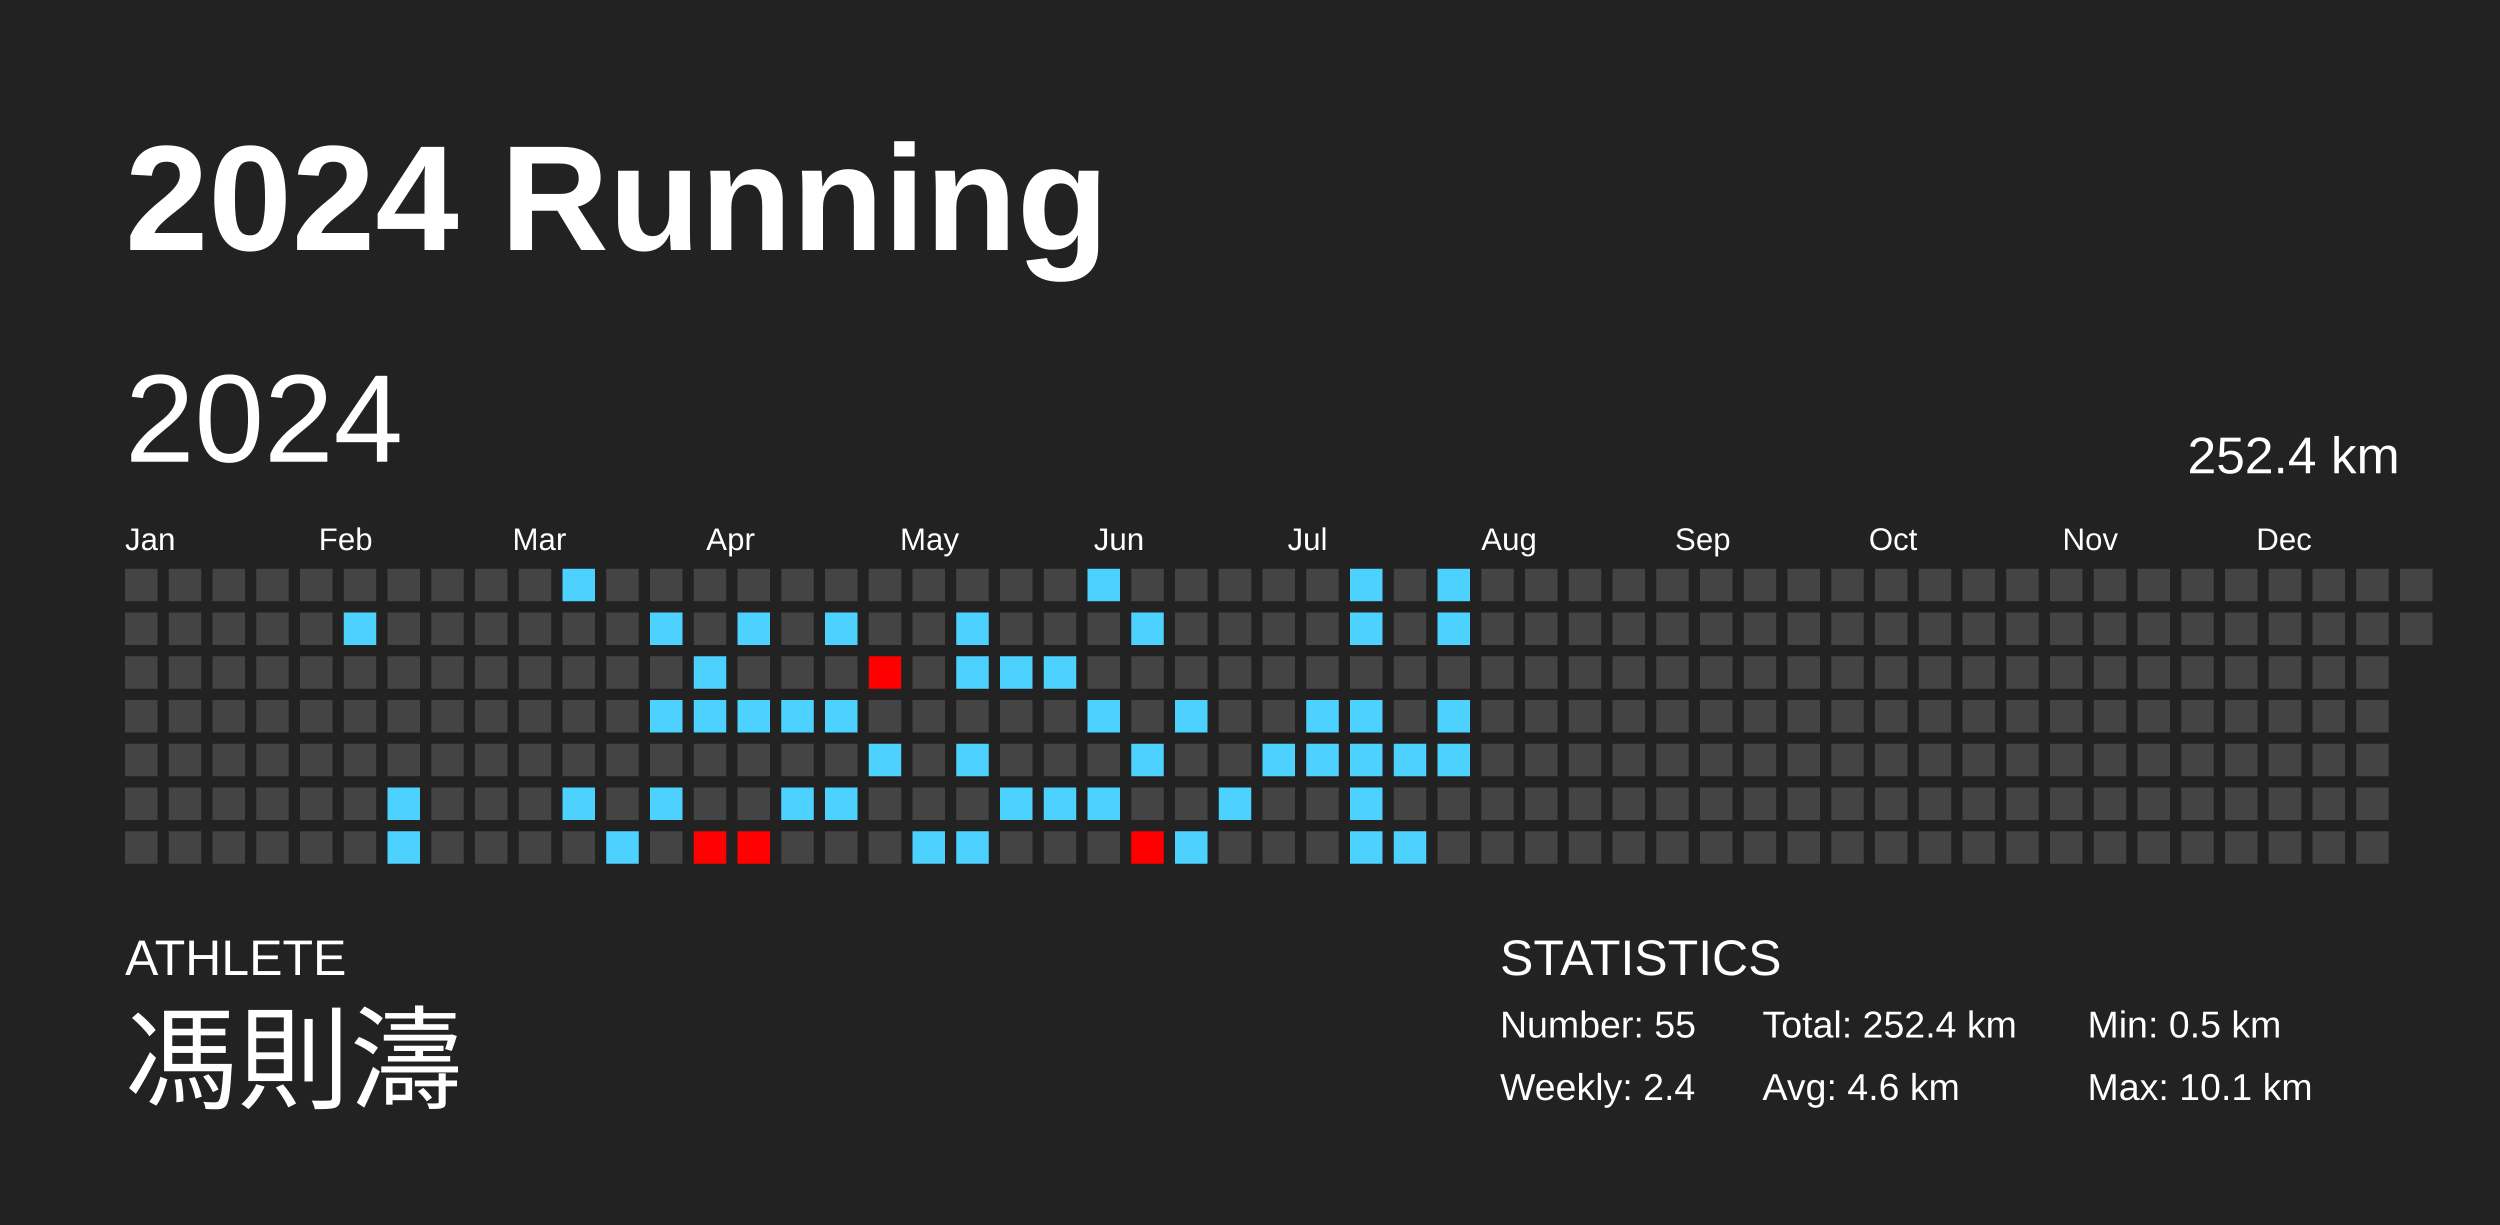
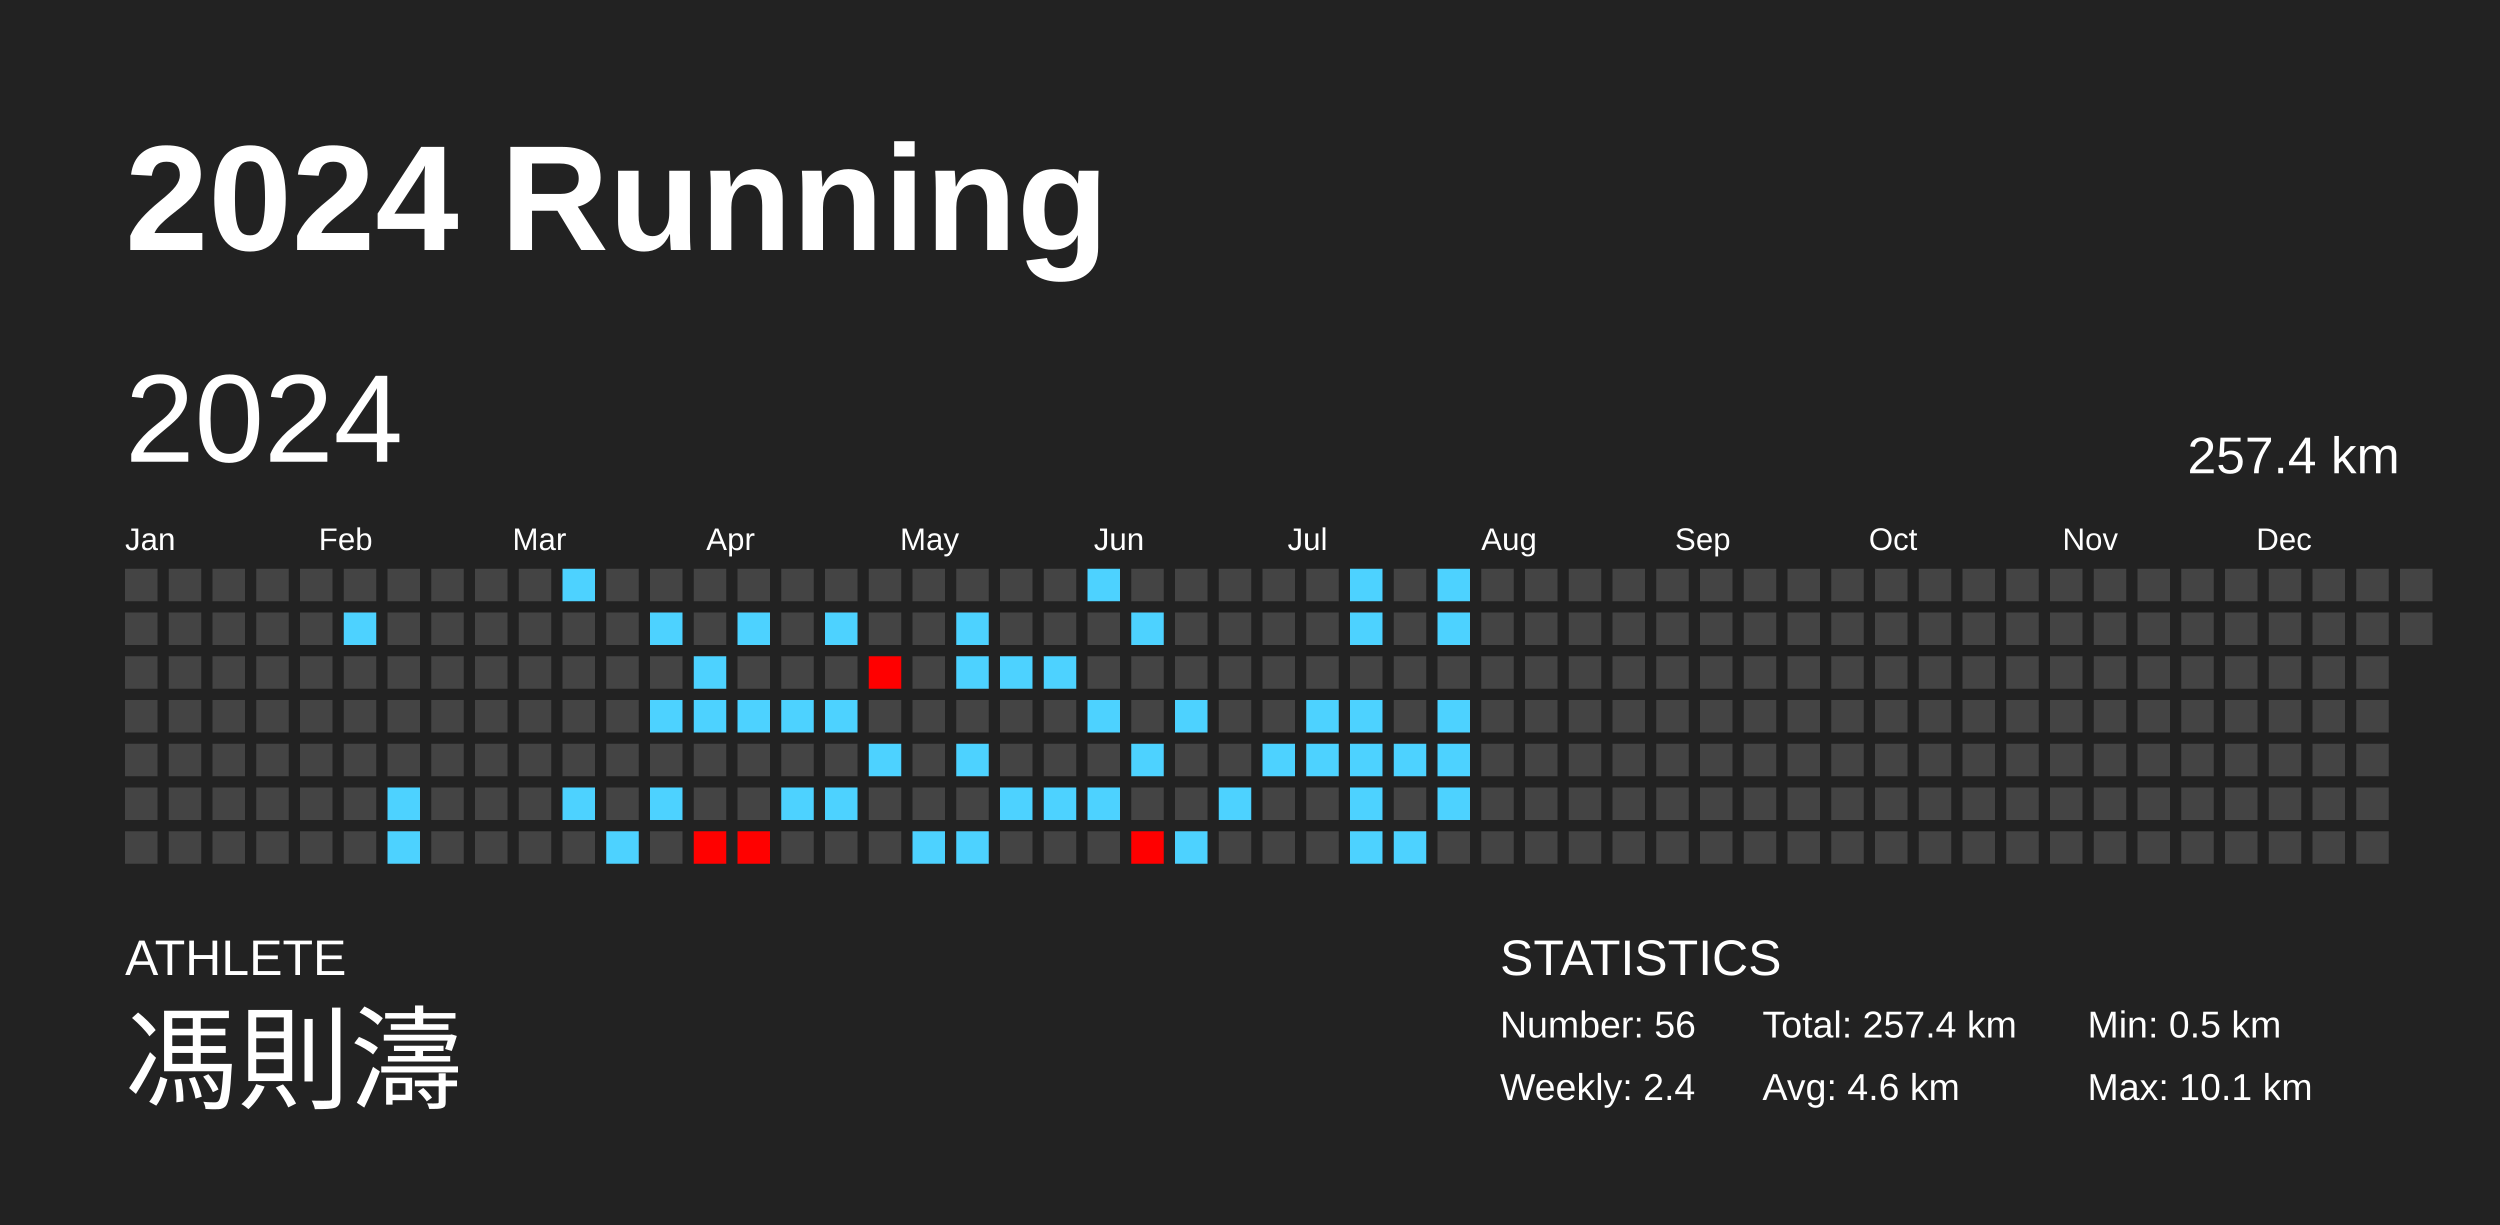
<svg xmlns="http://www.w3.org/2000/svg" baseProfile="full" height="98mm" version="1.1" viewBox="0,0,200,98" width="200mm">
  <defs />
  <rect fill="#222222" height="98" width="200" x="0" y="0" />
  <text fill="#FFFFFF" style="font-size:12px; font-family:Arial; font-weight:bold;" x="10" y="20">2024 Running</text>
  <text fill="#FFFFFF" style="font-size:4px; font-family:Arial" x="10" y="78">ATHLETE</text>
  <text fill="#FFFFFF" style="font-size:9px; font-family:Arial" x="10" y="88">馮則濤</text>
  <text fill="#FFFFFF" style="font-size:4px; font-family:Arial" x="120" y="78">STATISTICS</text>
-   <text fill="#FFFFFF" style="font-size:3px; font-family:Arial" x="120" y="83">Number: 55</text>
+   <text fill="#FFFFFF" style="font-size:3px; font-family:Arial" x="120" y="83">Number: 56</text>
  <text fill="#FFFFFF" style="font-size:3px; font-family:Arial" x="120" y="88">Weekly: 2.4</text>
-   <text fill="#FFFFFF" style="font-size:3px; font-family:Arial" x="141" y="83">Total: 252.4 km</text>
+   <text fill="#FFFFFF" style="font-size:3px; font-family:Arial" x="141" y="83">Total: 257.4 km</text>
  <text fill="#FFFFFF" style="font-size:3px; font-family:Arial" x="141" y="88">Avg: 4.6 km</text>
  <text fill="#FFFFFF" style="font-size:3px; font-family:Arial" x="167" y="83">Min: 0.5 km</text>
  <text fill="#FFFFFF" style="font-size:3px; font-family:Arial" x="167" y="88">Max: 10.1 km</text>
  <text dominant-baseline="hanging" fill="#FFFFFF" style="font-size:10.0px; font-family:Arial;" x="10" y="30">2024</text>
-   <text dominant-baseline="hanging" fill="#FFFFFF" style="font-size:4.125px; font-family:Arial;" x="175" y="35">252.4 km</text>
+   <text dominant-baseline="hanging" fill="#FFFFFF" style="font-size:4.125px; font-family:Arial;" x="175" y="35">257.4 km</text>
  <text fill="#FFFFFF" style="font-size:2.5px; font-family:Arial" x="10.0" y="44">Jan</text>
  <text fill="#FFFFFF" style="font-size:2.5px; font-family:Arial" x="25.5" y="44">Feb</text>
  <text fill="#FFFFFF" style="font-size:2.5px; font-family:Arial" x="41.0" y="44">Mar</text>
  <text fill="#FFFFFF" style="font-size:2.5px; font-family:Arial" x="56.5" y="44">Apr</text>
  <text fill="#FFFFFF" style="font-size:2.5px; font-family:Arial" x="72.0" y="44">May</text>
  <text fill="#FFFFFF" style="font-size:2.5px; font-family:Arial" x="87.5" y="44">Jun</text>
  <text fill="#FFFFFF" style="font-size:2.5px; font-family:Arial" x="103.0" y="44">Jul</text>
  <text fill="#FFFFFF" style="font-size:2.5px; font-family:Arial" x="118.5" y="44">Aug</text>
  <text fill="#FFFFFF" style="font-size:2.5px; font-family:Arial" x="134.0" y="44">Sep</text>
  <text fill="#FFFFFF" style="font-size:2.5px; font-family:Arial" x="149.5" y="44">Oct</text>
  <text fill="#FFFFFF" style="font-size:2.5px; font-family:Arial" x="165.0" y="44">Nov</text>
  <text fill="#FFFFFF" style="font-size:2.5px; font-family:Arial" x="180.5" y="44">Dec</text>
  <rect fill="#444444" height="2.6" width="2.6" x="10.0" y="45.5" />
  <rect fill="#444444" height="2.6" width="2.6" x="10.0" y="49.0" />
  <rect fill="#444444" height="2.6" width="2.6" x="10.0" y="52.5" />
  <rect fill="#444444" height="2.6" width="2.6" x="10.0" y="56.0" />
  <rect fill="#444444" height="2.6" width="2.6" x="10.0" y="59.5" />
  <rect fill="#444444" height="2.6" width="2.6" x="10.0" y="63.0" />
  <rect fill="#444444" height="2.6" width="2.6" x="10.0" y="66.5" />
  <rect fill="#444444" height="2.6" width="2.6" x="13.5" y="45.5" />
  <rect fill="#444444" height="2.6" width="2.6" x="13.5" y="49.0" />
  <rect fill="#444444" height="2.6" width="2.6" x="13.5" y="52.5" />
  <rect fill="#444444" height="2.6" width="2.6" x="13.5" y="56.0" />
  <rect fill="#444444" height="2.6" width="2.6" x="13.5" y="59.5" />
  <rect fill="#444444" height="2.6" width="2.6" x="13.5" y="63.0" />
  <rect fill="#444444" height="2.6" width="2.6" x="13.5" y="66.5" />
  <rect fill="#444444" height="2.6" width="2.6" x="17.0" y="45.5" />
  <rect fill="#444444" height="2.6" width="2.6" x="17.0" y="49.0" />
  <rect fill="#444444" height="2.6" width="2.6" x="17.0" y="52.5" />
  <rect fill="#444444" height="2.6" width="2.6" x="17.0" y="56.0" />
  <rect fill="#444444" height="2.6" width="2.6" x="17.0" y="59.5" />
  <rect fill="#444444" height="2.6" width="2.6" x="17.0" y="63.0" />
  <rect fill="#444444" height="2.6" width="2.6" x="17.0" y="66.5" />
  <rect fill="#444444" height="2.6" width="2.6" x="20.5" y="45.5" />
  <rect fill="#444444" height="2.6" width="2.6" x="20.5" y="49.0" />
  <rect fill="#444444" height="2.6" width="2.6" x="20.5" y="52.5" />
  <rect fill="#444444" height="2.6" width="2.6" x="20.5" y="56.0" />
  <rect fill="#444444" height="2.6" width="2.6" x="20.5" y="59.5" />
  <rect fill="#444444" height="2.6" width="2.6" x="20.5" y="63.0" />
  <rect fill="#444444" height="2.6" width="2.6" x="20.5" y="66.5" />
  <rect fill="#444444" height="2.6" width="2.6" x="24.0" y="45.5" />
  <rect fill="#444444" height="2.6" width="2.6" x="24.0" y="49.0" />
  <rect fill="#444444" height="2.6" width="2.6" x="24.0" y="52.5" />
  <rect fill="#444444" height="2.6" width="2.6" x="24.0" y="56.0" />
  <rect fill="#444444" height="2.6" width="2.6" x="24.0" y="59.5" />
  <rect fill="#444444" height="2.6" width="2.6" x="24.0" y="63.0" />
  <rect fill="#444444" height="2.6" width="2.6" x="24.0" y="66.5" />
  <rect fill="#444444" height="2.6" width="2.6" x="27.5" y="45.5" />
  <rect fill="#4dd2ff" height="2.6" width="2.6" x="27.5" y="49.0" />
  <rect fill="#444444" height="2.6" width="2.6" x="27.5" y="52.5" />
  <rect fill="#444444" height="2.6" width="2.6" x="27.5" y="56.0" />
  <rect fill="#444444" height="2.6" width="2.6" x="27.5" y="59.5" />
  <rect fill="#444444" height="2.6" width="2.6" x="27.5" y="63.0" />
  <rect fill="#444444" height="2.6" width="2.6" x="27.5" y="66.5" />
  <rect fill="#444444" height="2.6" width="2.6" x="31.0" y="45.5" />
  <rect fill="#444444" height="2.6" width="2.6" x="31.0" y="49.0" />
  <rect fill="#444444" height="2.6" width="2.6" x="31.0" y="52.5" />
  <rect fill="#444444" height="2.6" width="2.6" x="31.0" y="56.0" />
  <rect fill="#444444" height="2.6" width="2.6" x="31.0" y="59.5" />
  <rect fill="#4dd2ff" height="2.6" width="2.6" x="31.0" y="63.0" />
  <rect fill="#4dd2ff" height="2.6" width="2.6" x="31.0" y="66.5" />
  <rect fill="#444444" height="2.6" width="2.6" x="34.5" y="45.5" />
  <rect fill="#444444" height="2.6" width="2.6" x="34.5" y="49.0" />
  <rect fill="#444444" height="2.6" width="2.6" x="34.5" y="52.5" />
  <rect fill="#444444" height="2.6" width="2.6" x="34.5" y="56.0" />
  <rect fill="#444444" height="2.6" width="2.6" x="34.5" y="59.5" />
  <rect fill="#444444" height="2.6" width="2.6" x="34.5" y="63.0" />
  <rect fill="#444444" height="2.6" width="2.6" x="34.5" y="66.5" />
  <rect fill="#444444" height="2.6" width="2.6" x="38.0" y="45.5" />
  <rect fill="#444444" height="2.6" width="2.6" x="38.0" y="49.0" />
  <rect fill="#444444" height="2.6" width="2.6" x="38.0" y="52.5" />
  <rect fill="#444444" height="2.6" width="2.6" x="38.0" y="56.0" />
  <rect fill="#444444" height="2.6" width="2.6" x="38.0" y="59.5" />
  <rect fill="#444444" height="2.6" width="2.6" x="38.0" y="63.0" />
  <rect fill="#444444" height="2.6" width="2.6" x="38.0" y="66.5" />
  <rect fill="#444444" height="2.6" width="2.6" x="41.5" y="45.5" />
  <rect fill="#444444" height="2.6" width="2.6" x="41.5" y="49.0" />
  <rect fill="#444444" height="2.6" width="2.6" x="41.5" y="52.5" />
  <rect fill="#444444" height="2.6" width="2.6" x="41.5" y="56.0" />
  <rect fill="#444444" height="2.6" width="2.6" x="41.5" y="59.5" />
  <rect fill="#444444" height="2.6" width="2.6" x="41.5" y="63.0" />
  <rect fill="#444444" height="2.6" width="2.6" x="41.5" y="66.5" />
  <rect fill="#4dd2ff" height="2.6" width="2.6" x="45.0" y="45.5" />
  <rect fill="#444444" height="2.6" width="2.6" x="45.0" y="49.0" />
  <rect fill="#444444" height="2.6" width="2.6" x="45.0" y="52.5" />
  <rect fill="#444444" height="2.6" width="2.6" x="45.0" y="56.0" />
  <rect fill="#444444" height="2.6" width="2.6" x="45.0" y="59.5" />
  <rect fill="#4dd2ff" height="2.6" width="2.6" x="45.0" y="63.0" />
  <rect fill="#444444" height="2.6" width="2.6" x="45.0" y="66.5" />
  <rect fill="#444444" height="2.6" width="2.6" x="48.5" y="45.5" />
  <rect fill="#444444" height="2.6" width="2.6" x="48.5" y="49.0" />
  <rect fill="#444444" height="2.6" width="2.6" x="48.5" y="52.5" />
  <rect fill="#444444" height="2.6" width="2.6" x="48.5" y="56.0" />
  <rect fill="#444444" height="2.6" width="2.6" x="48.5" y="59.5" />
  <rect fill="#444444" height="2.6" width="2.6" x="48.5" y="63.0" />
  <rect fill="#4dd2ff" height="2.6" width="2.6" x="48.5" y="66.5" />
  <rect fill="#444444" height="2.6" width="2.6" x="52.0" y="45.5" />
  <rect fill="#4dd2ff" height="2.6" width="2.6" x="52.0" y="49.0" />
  <rect fill="#444444" height="2.6" width="2.6" x="52.0" y="52.5" />
  <rect fill="#4dd2ff" height="2.6" width="2.6" x="52.0" y="56.0" />
  <rect fill="#444444" height="2.6" width="2.6" x="52.0" y="59.5" />
  <rect fill="#4dd2ff" height="2.6" width="2.6" x="52.0" y="63.0" />
  <rect fill="#444444" height="2.6" width="2.6" x="52.0" y="66.5" />
  <rect fill="#444444" height="2.6" width="2.6" x="55.5" y="45.5" />
  <rect fill="#444444" height="2.6" width="2.6" x="55.5" y="49.0" />
  <rect fill="#4dd2ff" height="2.6" width="2.6" x="55.5" y="52.5" />
  <rect fill="#4dd2ff" height="2.6" width="2.6" x="55.5" y="56.0" />
  <rect fill="#444444" height="2.6" width="2.6" x="55.5" y="59.5" />
  <rect fill="#444444" height="2.6" width="2.6" x="55.5" y="63.0" />
  <rect fill="#ff0100" height="2.6" width="2.6" x="55.5" y="66.5" />
  <rect fill="#444444" height="2.6" width="2.6" x="59.0" y="45.5" />
  <rect fill="#4dd2ff" height="2.6" width="2.6" x="59.0" y="49.0" />
  <rect fill="#444444" height="2.6" width="2.6" x="59.0" y="52.5" />
  <rect fill="#4dd2ff" height="2.6" width="2.6" x="59.0" y="56.0" />
  <rect fill="#444444" height="2.6" width="2.6" x="59.0" y="59.5" />
  <rect fill="#444444" height="2.6" width="2.6" x="59.0" y="63.0" />
  <rect fill="#ff0100" height="2.6" width="2.6" x="59.0" y="66.5" />
  <rect fill="#444444" height="2.6" width="2.6" x="62.5" y="45.5" />
  <rect fill="#444444" height="2.6" width="2.6" x="62.5" y="49.0" />
  <rect fill="#444444" height="2.6" width="2.6" x="62.5" y="52.5" />
  <rect fill="#4dd2ff" height="2.6" width="2.6" x="62.5" y="56.0" />
  <rect fill="#444444" height="2.6" width="2.6" x="62.5" y="59.5" />
  <rect fill="#4dd2ff" height="2.6" width="2.6" x="62.5" y="63.0" />
  <rect fill="#444444" height="2.6" width="2.6" x="62.5" y="66.5" />
  <rect fill="#444444" height="2.6" width="2.6" x="66.0" y="45.5" />
  <rect fill="#4dd2ff" height="2.6" width="2.6" x="66.0" y="49.0" />
  <rect fill="#444444" height="2.6" width="2.6" x="66.0" y="52.5" />
  <rect fill="#4dd2ff" height="2.6" width="2.6" x="66.0" y="56.0" />
  <rect fill="#444444" height="2.6" width="2.6" x="66.0" y="59.5" />
  <rect fill="#4dd2ff" height="2.6" width="2.6" x="66.0" y="63.0" />
  <rect fill="#444444" height="2.6" width="2.6" x="66.0" y="66.5" />
  <rect fill="#444444" height="2.6" width="2.6" x="69.5" y="45.5" />
  <rect fill="#444444" height="2.6" width="2.6" x="69.5" y="49.0" />
  <rect fill="#ff0000" height="2.6" width="2.6" x="69.5" y="52.5" />
  <rect fill="#444444" height="2.6" width="2.6" x="69.5" y="56.0" />
  <rect fill="#4dd2ff" height="2.6" width="2.6" x="69.5" y="59.5" />
  <rect fill="#444444" height="2.6" width="2.6" x="69.5" y="63.0" />
  <rect fill="#444444" height="2.6" width="2.6" x="69.5" y="66.5" />
  <rect fill="#444444" height="2.6" width="2.6" x="73.0" y="45.5" />
  <rect fill="#444444" height="2.6" width="2.6" x="73.0" y="49.0" />
  <rect fill="#444444" height="2.6" width="2.6" x="73.0" y="52.5" />
  <rect fill="#444444" height="2.6" width="2.6" x="73.0" y="56.0" />
  <rect fill="#444444" height="2.6" width="2.6" x="73.0" y="59.5" />
  <rect fill="#444444" height="2.6" width="2.6" x="73.0" y="63.0" />
  <rect fill="#4dd2ff" height="2.6" width="2.6" x="73.0" y="66.5" />
  <rect fill="#444444" height="2.6" width="2.6" x="76.5" y="45.5" />
  <rect fill="#4dd2ff" height="2.6" width="2.6" x="76.5" y="49.0" />
  <rect fill="#4dd2ff" height="2.6" width="2.6" x="76.5" y="52.5" />
  <rect fill="#444444" height="2.6" width="2.6" x="76.5" y="56.0" />
  <rect fill="#4dd2ff" height="2.6" width="2.6" x="76.5" y="59.5" />
  <rect fill="#444444" height="2.6" width="2.6" x="76.5" y="63.0" />
  <rect fill="#4dd2ff" height="2.6" width="2.6" x="76.5" y="66.5" />
  <rect fill="#444444" height="2.6" width="2.6" x="80.0" y="45.5" />
  <rect fill="#444444" height="2.6" width="2.6" x="80.0" y="49.0" />
  <rect fill="#4dd2ff" height="2.6" width="2.6" x="80.0" y="52.5" />
  <rect fill="#444444" height="2.6" width="2.6" x="80.0" y="56.0" />
  <rect fill="#444444" height="2.6" width="2.6" x="80.0" y="59.5" />
  <rect fill="#4dd2ff" height="2.6" width="2.6" x="80.0" y="63.0" />
  <rect fill="#444444" height="2.6" width="2.6" x="80.0" y="66.5" />
  <rect fill="#444444" height="2.6" width="2.6" x="83.5" y="45.5" />
  <rect fill="#444444" height="2.6" width="2.6" x="83.5" y="49.0" />
  <rect fill="#4dd2ff" height="2.6" width="2.6" x="83.5" y="52.5" />
  <rect fill="#444444" height="2.6" width="2.6" x="83.5" y="56.0" />
  <rect fill="#444444" height="2.6" width="2.6" x="83.5" y="59.5" />
  <rect fill="#4dd2ff" height="2.6" width="2.6" x="83.5" y="63.0" />
  <rect fill="#444444" height="2.6" width="2.6" x="83.5" y="66.5" />
  <rect fill="#4dd2ff" height="2.6" width="2.6" x="87.0" y="45.5" />
  <rect fill="#444444" height="2.6" width="2.6" x="87.0" y="49.0" />
  <rect fill="#444444" height="2.6" width="2.6" x="87.0" y="52.5" />
  <rect fill="#4dd2ff" height="2.6" width="2.6" x="87.0" y="56.0" />
  <rect fill="#444444" height="2.6" width="2.6" x="87.0" y="59.5" />
  <rect fill="#4dd2ff" height="2.6" width="2.6" x="87.0" y="63.0" />
  <rect fill="#444444" height="2.6" width="2.6" x="87.0" y="66.5" />
  <rect fill="#444444" height="2.6" width="2.6" x="90.5" y="45.5" />
  <rect fill="#4dd2ff" height="2.6" width="2.6" x="90.5" y="49.0" />
  <rect fill="#444444" height="2.6" width="2.6" x="90.5" y="52.5" />
  <rect fill="#444444" height="2.6" width="2.6" x="90.5" y="56.0" />
  <rect fill="#4dd2ff" height="2.6" width="2.6" x="90.5" y="59.5" />
  <rect fill="#444444" height="2.6" width="2.6" x="90.5" y="63.0" />
  <rect fill="#ff0000" height="2.6" width="2.6" x="90.5" y="66.5" />
  <rect fill="#444444" height="2.6" width="2.6" x="94.0" y="45.5" />
  <rect fill="#444444" height="2.6" width="2.6" x="94.0" y="49.0" />
  <rect fill="#444444" height="2.6" width="2.6" x="94.0" y="52.5" />
  <rect fill="#4dd2ff" height="2.6" width="2.6" x="94.0" y="56.0" />
  <rect fill="#444444" height="2.6" width="2.6" x="94.0" y="59.5" />
  <rect fill="#444444" height="2.6" width="2.6" x="94.0" y="63.0" />
  <rect fill="#4dd2ff" height="2.6" width="2.6" x="94.0" y="66.5" />
  <rect fill="#444444" height="2.6" width="2.6" x="97.5" y="45.5" />
  <rect fill="#444444" height="2.6" width="2.6" x="97.5" y="49.0" />
  <rect fill="#444444" height="2.6" width="2.6" x="97.5" y="52.5" />
  <rect fill="#444444" height="2.6" width="2.6" x="97.5" y="56.0" />
  <rect fill="#444444" height="2.6" width="2.6" x="97.5" y="59.5" />
  <rect fill="#4dd2ff" height="2.6" width="2.6" x="97.5" y="63.0" />
  <rect fill="#444444" height="2.6" width="2.6" x="97.5" y="66.5" />
  <rect fill="#444444" height="2.6" width="2.6" x="101.0" y="45.5" />
  <rect fill="#444444" height="2.6" width="2.6" x="101.0" y="49.0" />
  <rect fill="#444444" height="2.6" width="2.6" x="101.0" y="52.5" />
  <rect fill="#444444" height="2.6" width="2.6" x="101.0" y="56.0" />
  <rect fill="#4dd2ff" height="2.6" width="2.6" x="101.0" y="59.5" />
  <rect fill="#444444" height="2.6" width="2.6" x="101.0" y="63.0" />
  <rect fill="#444444" height="2.6" width="2.6" x="101.0" y="66.5" />
  <rect fill="#444444" height="2.6" width="2.6" x="104.5" y="45.5" />
  <rect fill="#444444" height="2.6" width="2.6" x="104.5" y="49.0" />
  <rect fill="#444444" height="2.6" width="2.6" x="104.5" y="52.5" />
  <rect fill="#4dd2ff" height="2.6" width="2.6" x="104.5" y="56.0" />
  <rect fill="#4dd2ff" height="2.6" width="2.6" x="104.5" y="59.5" />
  <rect fill="#444444" height="2.6" width="2.6" x="104.5" y="63.0" />
  <rect fill="#444444" height="2.6" width="2.6" x="104.5" y="66.5" />
  <rect fill="#4dd2ff" height="2.6" width="2.6" x="108.0" y="45.5" />
  <rect fill="#4dd2ff" height="2.6" width="2.6" x="108.0" y="49.0" />
  <rect fill="#444444" height="2.6" width="2.6" x="108.0" y="52.5" />
  <rect fill="#4dd2ff" height="2.6" width="2.6" x="108.0" y="56.0" />
  <rect fill="#4dd2ff" height="2.6" width="2.6" x="108.0" y="59.5" />
  <rect fill="#4dd2ff" height="2.6" width="2.6" x="108.0" y="63.0" />
  <rect fill="#4dd2ff" height="2.6" width="2.6" x="108.0" y="66.5" />
  <rect fill="#444444" height="2.6" width="2.6" x="111.5" y="45.5" />
  <rect fill="#444444" height="2.6" width="2.6" x="111.5" y="49.0" />
  <rect fill="#444444" height="2.6" width="2.6" x="111.5" y="52.5" />
  <rect fill="#444444" height="2.6" width="2.6" x="111.5" y="56.0" />
  <rect fill="#4dd2ff" height="2.6" width="2.6" x="111.5" y="59.5" />
  <rect fill="#444444" height="2.6" width="2.6" x="111.5" y="63.0" />
  <rect fill="#4dd2ff" height="2.6" width="2.6" x="111.5" y="66.5" />
  <rect fill="#4dd2ff" height="2.6" width="2.6" x="115.0" y="45.5" />
  <rect fill="#4dd2ff" height="2.6" width="2.6" x="115.0" y="49.0" />
  <rect fill="#444444" height="2.6" width="2.6" x="115.0" y="52.5" />
  <rect fill="#4dd2ff" height="2.6" width="2.6" x="115.0" y="56.0" />
  <rect fill="#4dd2ff" height="2.6" width="2.6" x="115.0" y="59.5" />
-   <rect fill="#444444" height="2.6" width="2.6" x="115.0" y="63.0" />
+   <rect fill="#4dd2ff" height="2.6" width="2.6" x="115.0" y="63.0" />
  <rect fill="#444444" height="2.6" width="2.6" x="115.0" y="66.5" />
  <rect fill="#444444" height="2.6" width="2.6" x="118.5" y="45.5" />
  <rect fill="#444444" height="2.6" width="2.6" x="118.5" y="49.0" />
  <rect fill="#444444" height="2.6" width="2.6" x="118.5" y="52.5" />
  <rect fill="#444444" height="2.6" width="2.6" x="118.5" y="56.0" />
  <rect fill="#444444" height="2.6" width="2.6" x="118.5" y="59.5" />
  <rect fill="#444444" height="2.6" width="2.6" x="118.5" y="63.0" />
  <rect fill="#444444" height="2.6" width="2.6" x="118.5" y="66.5" />
  <rect fill="#444444" height="2.6" width="2.6" x="122.0" y="45.5" />
  <rect fill="#444444" height="2.6" width="2.6" x="122.0" y="49.0" />
  <rect fill="#444444" height="2.6" width="2.6" x="122.0" y="52.5" />
  <rect fill="#444444" height="2.6" width="2.6" x="122.0" y="56.0" />
  <rect fill="#444444" height="2.6" width="2.6" x="122.0" y="59.5" />
  <rect fill="#444444" height="2.6" width="2.6" x="122.0" y="63.0" />
  <rect fill="#444444" height="2.6" width="2.6" x="122.0" y="66.5" />
  <rect fill="#444444" height="2.6" width="2.6" x="125.5" y="45.5" />
  <rect fill="#444444" height="2.6" width="2.6" x="125.5" y="49.0" />
  <rect fill="#444444" height="2.6" width="2.6" x="125.5" y="52.5" />
  <rect fill="#444444" height="2.6" width="2.6" x="125.5" y="56.0" />
  <rect fill="#444444" height="2.6" width="2.6" x="125.5" y="59.5" />
  <rect fill="#444444" height="2.6" width="2.6" x="125.5" y="63.0" />
  <rect fill="#444444" height="2.6" width="2.6" x="125.5" y="66.5" />
  <rect fill="#444444" height="2.6" width="2.6" x="129.0" y="45.5" />
  <rect fill="#444444" height="2.6" width="2.6" x="129.0" y="49.0" />
  <rect fill="#444444" height="2.6" width="2.6" x="129.0" y="52.5" />
  <rect fill="#444444" height="2.6" width="2.6" x="129.0" y="56.0" />
  <rect fill="#444444" height="2.6" width="2.6" x="129.0" y="59.5" />
  <rect fill="#444444" height="2.6" width="2.6" x="129.0" y="63.0" />
  <rect fill="#444444" height="2.6" width="2.6" x="129.0" y="66.5" />
  <rect fill="#444444" height="2.6" width="2.6" x="132.5" y="45.5" />
  <rect fill="#444444" height="2.6" width="2.6" x="132.5" y="49.0" />
  <rect fill="#444444" height="2.6" width="2.6" x="132.5" y="52.5" />
  <rect fill="#444444" height="2.6" width="2.6" x="132.5" y="56.0" />
  <rect fill="#444444" height="2.6" width="2.6" x="132.5" y="59.5" />
  <rect fill="#444444" height="2.6" width="2.6" x="132.5" y="63.0" />
  <rect fill="#444444" height="2.6" width="2.6" x="132.5" y="66.5" />
  <rect fill="#444444" height="2.6" width="2.6" x="136.0" y="45.5" />
  <rect fill="#444444" height="2.6" width="2.6" x="136.0" y="49.0" />
  <rect fill="#444444" height="2.6" width="2.6" x="136.0" y="52.5" />
  <rect fill="#444444" height="2.6" width="2.6" x="136.0" y="56.0" />
  <rect fill="#444444" height="2.6" width="2.6" x="136.0" y="59.5" />
  <rect fill="#444444" height="2.6" width="2.6" x="136.0" y="63.0" />
  <rect fill="#444444" height="2.6" width="2.6" x="136.0" y="66.5" />
  <rect fill="#444444" height="2.6" width="2.6" x="139.5" y="45.5" />
  <rect fill="#444444" height="2.6" width="2.6" x="139.5" y="49.0" />
  <rect fill="#444444" height="2.6" width="2.6" x="139.5" y="52.5" />
  <rect fill="#444444" height="2.6" width="2.6" x="139.5" y="56.0" />
  <rect fill="#444444" height="2.6" width="2.6" x="139.5" y="59.5" />
  <rect fill="#444444" height="2.6" width="2.6" x="139.5" y="63.0" />
  <rect fill="#444444" height="2.6" width="2.6" x="139.5" y="66.5" />
  <rect fill="#444444" height="2.6" width="2.6" x="143.0" y="45.5" />
  <rect fill="#444444" height="2.6" width="2.6" x="143.0" y="49.0" />
  <rect fill="#444444" height="2.6" width="2.6" x="143.0" y="52.5" />
  <rect fill="#444444" height="2.6" width="2.6" x="143.0" y="56.0" />
  <rect fill="#444444" height="2.6" width="2.6" x="143.0" y="59.5" />
  <rect fill="#444444" height="2.6" width="2.6" x="143.0" y="63.0" />
  <rect fill="#444444" height="2.6" width="2.6" x="143.0" y="66.5" />
  <rect fill="#444444" height="2.6" width="2.6" x="146.5" y="45.5" />
  <rect fill="#444444" height="2.6" width="2.6" x="146.5" y="49.0" />
  <rect fill="#444444" height="2.6" width="2.6" x="146.5" y="52.5" />
  <rect fill="#444444" height="2.6" width="2.6" x="146.5" y="56.0" />
  <rect fill="#444444" height="2.6" width="2.6" x="146.5" y="59.5" />
  <rect fill="#444444" height="2.6" width="2.6" x="146.5" y="63.0" />
  <rect fill="#444444" height="2.6" width="2.6" x="146.5" y="66.5" />
  <rect fill="#444444" height="2.6" width="2.6" x="150.0" y="45.5" />
  <rect fill="#444444" height="2.6" width="2.6" x="150.0" y="49.0" />
  <rect fill="#444444" height="2.6" width="2.6" x="150.0" y="52.5" />
  <rect fill="#444444" height="2.6" width="2.6" x="150.0" y="56.0" />
  <rect fill="#444444" height="2.6" width="2.6" x="150.0" y="59.5" />
  <rect fill="#444444" height="2.6" width="2.6" x="150.0" y="63.0" />
  <rect fill="#444444" height="2.6" width="2.6" x="150.0" y="66.5" />
  <rect fill="#444444" height="2.6" width="2.6" x="153.5" y="45.5" />
  <rect fill="#444444" height="2.6" width="2.6" x="153.5" y="49.0" />
  <rect fill="#444444" height="2.6" width="2.6" x="153.5" y="52.5" />
  <rect fill="#444444" height="2.6" width="2.6" x="153.5" y="56.0" />
  <rect fill="#444444" height="2.6" width="2.6" x="153.5" y="59.5" />
  <rect fill="#444444" height="2.6" width="2.6" x="153.5" y="63.0" />
  <rect fill="#444444" height="2.6" width="2.6" x="153.5" y="66.5" />
  <rect fill="#444444" height="2.6" width="2.6" x="157.0" y="45.5" />
  <rect fill="#444444" height="2.6" width="2.6" x="157.0" y="49.0" />
  <rect fill="#444444" height="2.6" width="2.6" x="157.0" y="52.5" />
  <rect fill="#444444" height="2.6" width="2.6" x="157.0" y="56.0" />
  <rect fill="#444444" height="2.6" width="2.6" x="157.0" y="59.5" />
  <rect fill="#444444" height="2.6" width="2.6" x="157.0" y="63.0" />
  <rect fill="#444444" height="2.6" width="2.6" x="157.0" y="66.5" />
  <rect fill="#444444" height="2.6" width="2.6" x="160.5" y="45.5" />
  <rect fill="#444444" height="2.6" width="2.6" x="160.5" y="49.0" />
  <rect fill="#444444" height="2.6" width="2.6" x="160.5" y="52.5" />
  <rect fill="#444444" height="2.6" width="2.6" x="160.5" y="56.0" />
  <rect fill="#444444" height="2.6" width="2.6" x="160.5" y="59.5" />
  <rect fill="#444444" height="2.6" width="2.6" x="160.5" y="63.0" />
  <rect fill="#444444" height="2.6" width="2.6" x="160.5" y="66.5" />
  <rect fill="#444444" height="2.6" width="2.6" x="164.0" y="45.5" />
  <rect fill="#444444" height="2.6" width="2.6" x="164.0" y="49.0" />
  <rect fill="#444444" height="2.6" width="2.6" x="164.0" y="52.5" />
  <rect fill="#444444" height="2.6" width="2.6" x="164.0" y="56.0" />
  <rect fill="#444444" height="2.6" width="2.6" x="164.0" y="59.5" />
  <rect fill="#444444" height="2.6" width="2.6" x="164.0" y="63.0" />
  <rect fill="#444444" height="2.6" width="2.6" x="164.0" y="66.5" />
  <rect fill="#444444" height="2.6" width="2.6" x="167.5" y="45.5" />
  <rect fill="#444444" height="2.6" width="2.6" x="167.5" y="49.0" />
  <rect fill="#444444" height="2.6" width="2.6" x="167.5" y="52.5" />
  <rect fill="#444444" height="2.6" width="2.6" x="167.5" y="56.0" />
  <rect fill="#444444" height="2.6" width="2.6" x="167.5" y="59.5" />
  <rect fill="#444444" height="2.6" width="2.6" x="167.5" y="63.0" />
  <rect fill="#444444" height="2.6" width="2.6" x="167.5" y="66.5" />
  <rect fill="#444444" height="2.6" width="2.6" x="171.0" y="45.5" />
  <rect fill="#444444" height="2.6" width="2.6" x="171.0" y="49.0" />
  <rect fill="#444444" height="2.6" width="2.6" x="171.0" y="52.5" />
  <rect fill="#444444" height="2.6" width="2.6" x="171.0" y="56.0" />
  <rect fill="#444444" height="2.6" width="2.6" x="171.0" y="59.5" />
  <rect fill="#444444" height="2.6" width="2.6" x="171.0" y="63.0" />
  <rect fill="#444444" height="2.6" width="2.6" x="171.0" y="66.5" />
  <rect fill="#444444" height="2.6" width="2.6" x="174.5" y="45.5" />
  <rect fill="#444444" height="2.6" width="2.6" x="174.5" y="49.0" />
  <rect fill="#444444" height="2.6" width="2.6" x="174.5" y="52.5" />
  <rect fill="#444444" height="2.6" width="2.6" x="174.5" y="56.0" />
  <rect fill="#444444" height="2.6" width="2.6" x="174.5" y="59.5" />
  <rect fill="#444444" height="2.6" width="2.6" x="174.5" y="63.0" />
  <rect fill="#444444" height="2.6" width="2.6" x="174.5" y="66.5" />
  <rect fill="#444444" height="2.6" width="2.6" x="178.0" y="45.5" />
  <rect fill="#444444" height="2.6" width="2.6" x="178.0" y="49.0" />
  <rect fill="#444444" height="2.6" width="2.6" x="178.0" y="52.5" />
  <rect fill="#444444" height="2.6" width="2.6" x="178.0" y="56.0" />
  <rect fill="#444444" height="2.6" width="2.6" x="178.0" y="59.5" />
  <rect fill="#444444" height="2.6" width="2.6" x="178.0" y="63.0" />
  <rect fill="#444444" height="2.6" width="2.6" x="178.0" y="66.5" />
  <rect fill="#444444" height="2.6" width="2.6" x="181.5" y="45.5" />
  <rect fill="#444444" height="2.6" width="2.6" x="181.5" y="49.0" />
  <rect fill="#444444" height="2.6" width="2.6" x="181.5" y="52.5" />
  <rect fill="#444444" height="2.6" width="2.6" x="181.5" y="56.0" />
  <rect fill="#444444" height="2.6" width="2.6" x="181.5" y="59.5" />
  <rect fill="#444444" height="2.6" width="2.6" x="181.5" y="63.0" />
  <rect fill="#444444" height="2.6" width="2.6" x="181.5" y="66.5" />
  <rect fill="#444444" height="2.6" width="2.6" x="185.0" y="45.5" />
  <rect fill="#444444" height="2.6" width="2.6" x="185.0" y="49.0" />
  <rect fill="#444444" height="2.6" width="2.6" x="185.0" y="52.5" />
  <rect fill="#444444" height="2.6" width="2.6" x="185.0" y="56.0" />
  <rect fill="#444444" height="2.6" width="2.6" x="185.0" y="59.5" />
  <rect fill="#444444" height="2.6" width="2.6" x="185.0" y="63.0" />
  <rect fill="#444444" height="2.6" width="2.6" x="185.0" y="66.5" />
  <rect fill="#444444" height="2.6" width="2.6" x="188.5" y="45.5" />
  <rect fill="#444444" height="2.6" width="2.6" x="188.5" y="49.0" />
  <rect fill="#444444" height="2.6" width="2.6" x="188.5" y="52.5" />
  <rect fill="#444444" height="2.6" width="2.6" x="188.5" y="56.0" />
  <rect fill="#444444" height="2.6" width="2.6" x="188.5" y="59.5" />
  <rect fill="#444444" height="2.6" width="2.6" x="188.5" y="63.0" />
  <rect fill="#444444" height="2.6" width="2.6" x="188.5" y="66.5" />
  <rect fill="#444444" height="2.6" width="2.6" x="192.0" y="45.5" />
  <rect fill="#444444" height="2.6" width="2.6" x="192.0" y="49.0" />
</svg>
